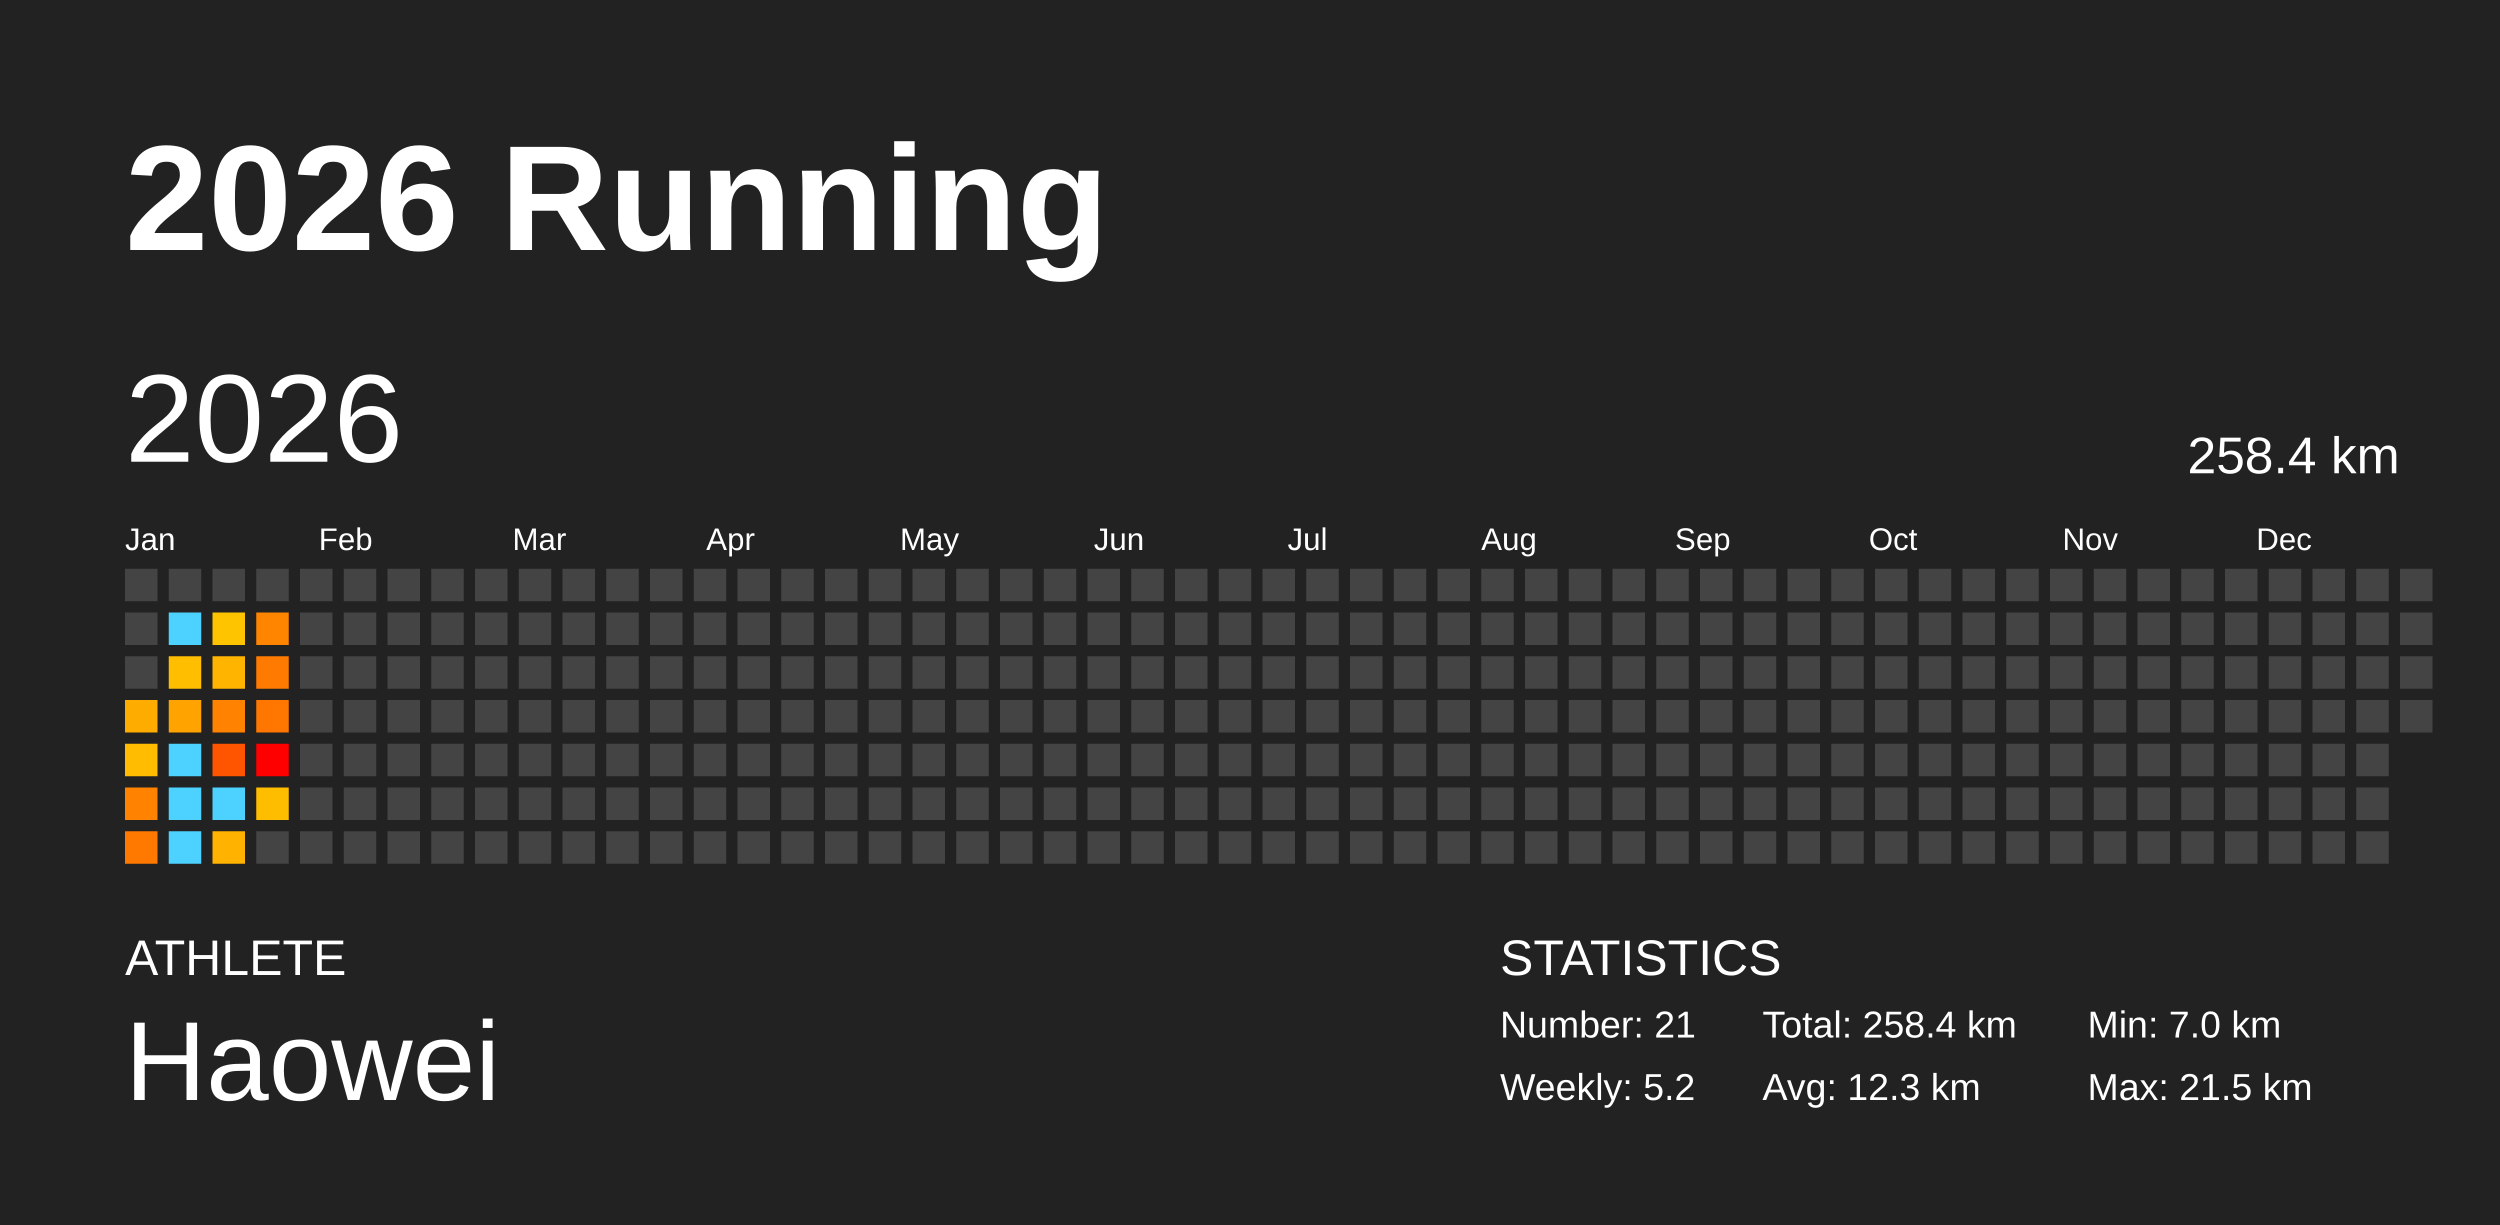
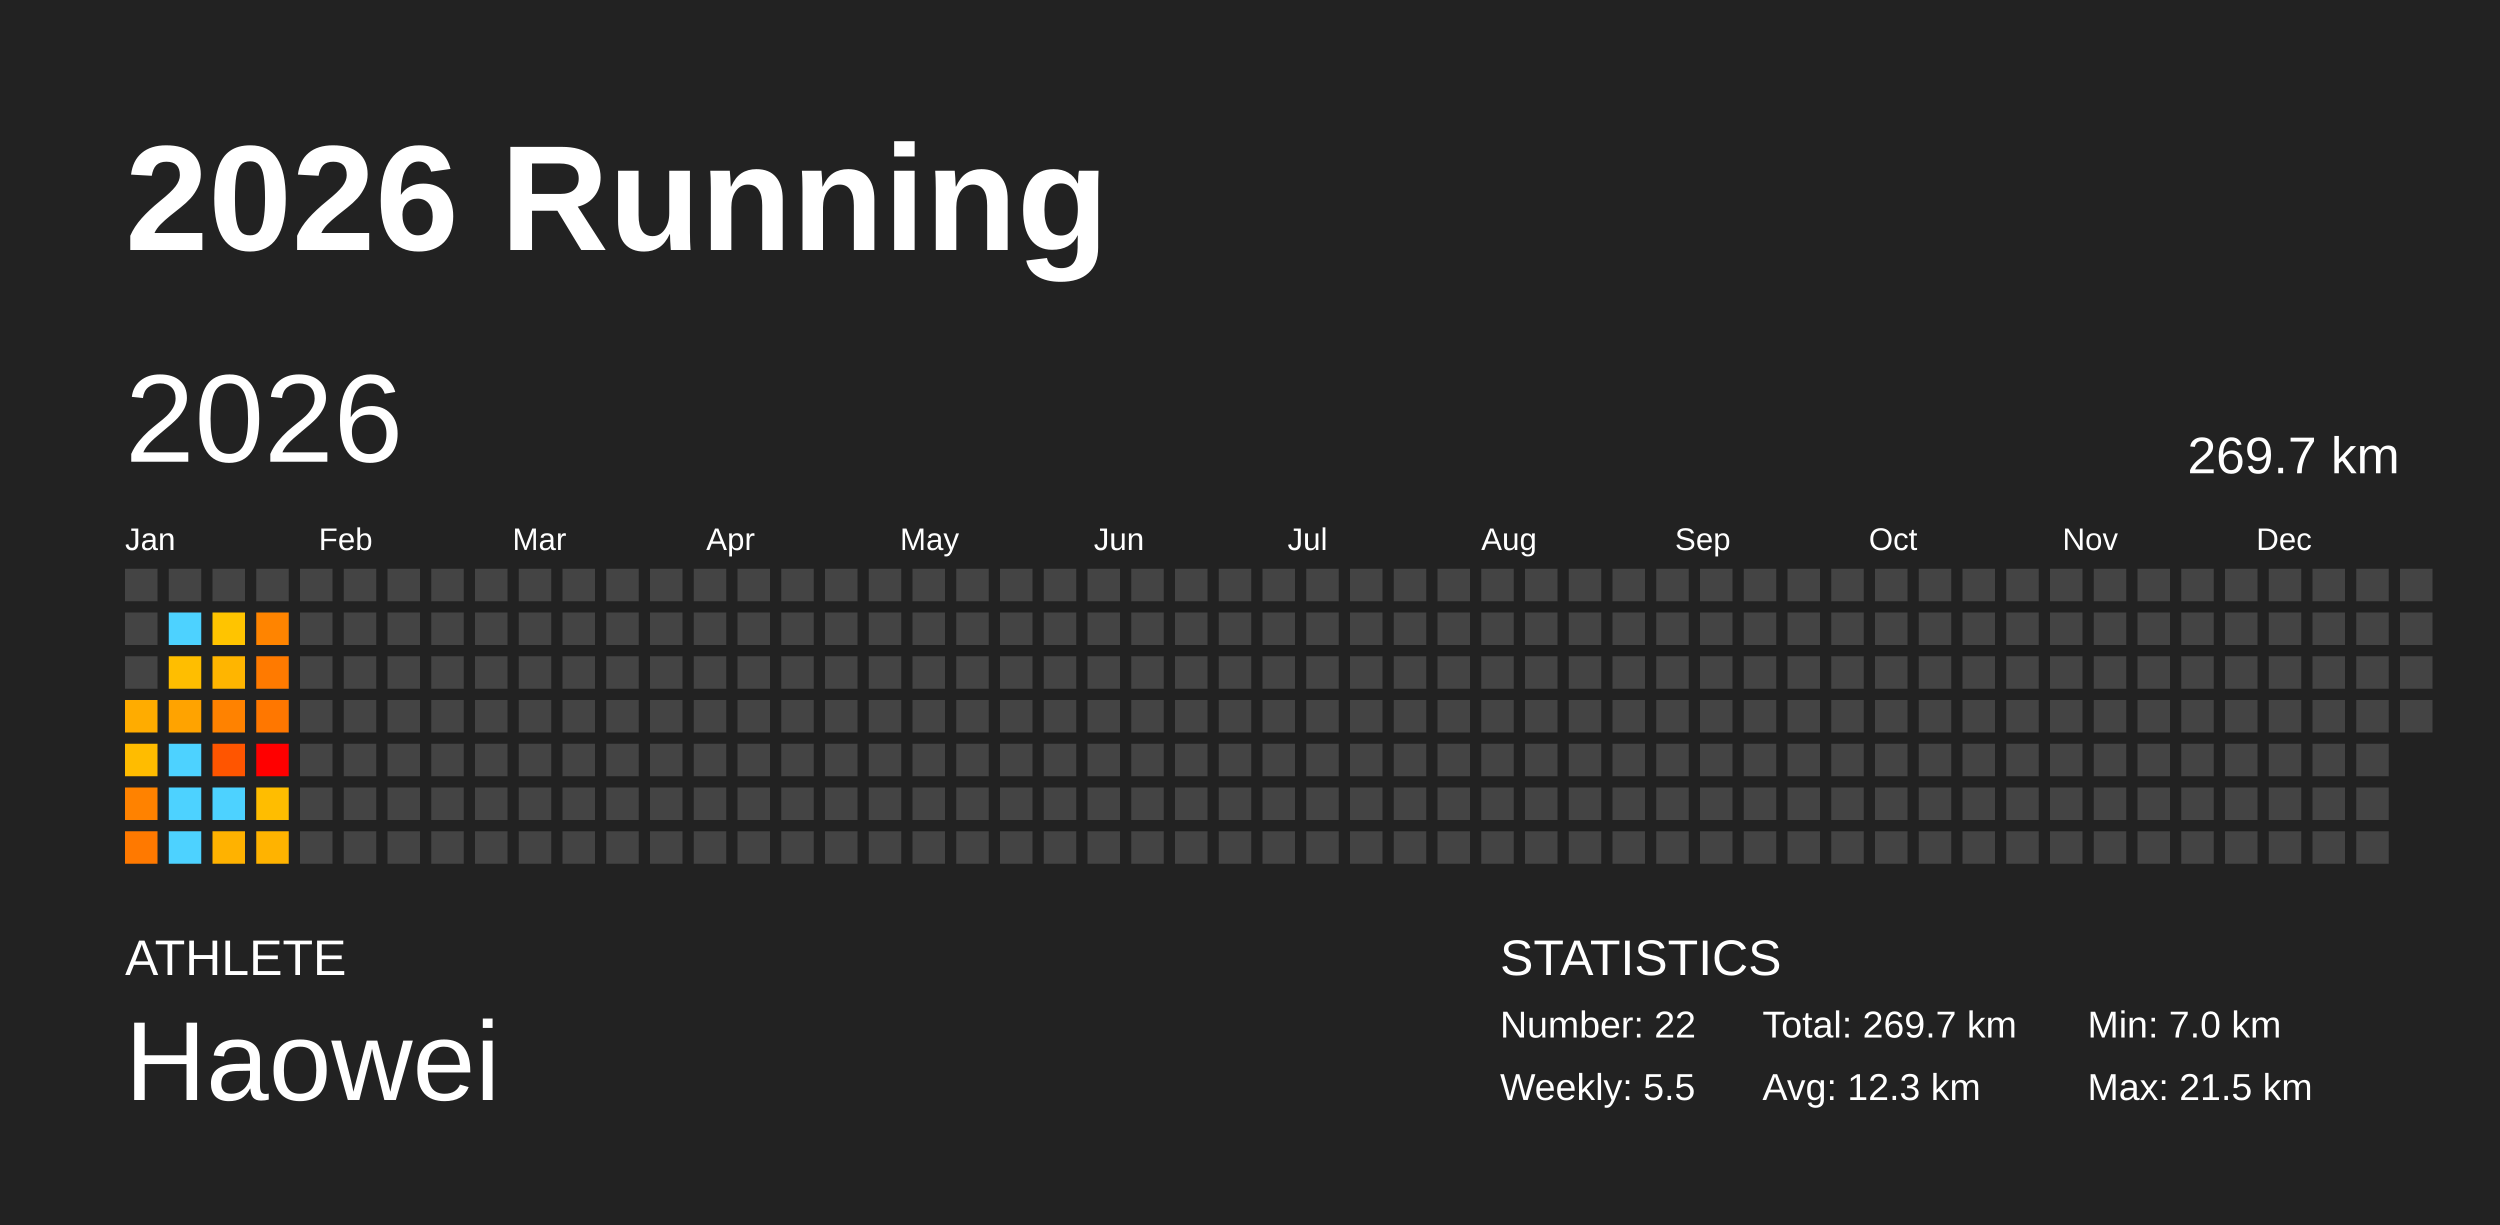
<svg xmlns="http://www.w3.org/2000/svg" baseProfile="full" height="98mm" version="1.1" viewBox="0,0,200,98" width="200mm">
  <defs />
  <rect fill="#222222" height="98" width="200" x="0" y="0" />
  <text fill="#FFFFFF" style="font-size:12px; font-family:Arial; font-weight:bold;" x="10" y="20">2026 Running</text>
  <text fill="#FFFFFF" style="font-size:4px; font-family:Arial" x="10" y="78">ATHLETE</text>
  <text fill="#FFFFFF" style="font-size:9px; font-family:Arial" x="10" y="88">Haowei</text>
  <text fill="#FFFFFF" style="font-size:4px; font-family:Arial" x="120" y="78">STATISTICS</text>
-   <text fill="#FFFFFF" style="font-size:3px; font-family:Arial" x="120" y="83">Number: 21</text>
-   <text fill="#FFFFFF" style="font-size:3px; font-family:Arial" x="120" y="88">Weekly: 5.2</text>
-   <text fill="#FFFFFF" style="font-size:3px; font-family:Arial" x="141" y="83">Total: 258.4 km</text>
+   <text fill="#FFFFFF" style="font-size:3px; font-family:Arial" x="120" y="83">Number: 22</text>
+   <text fill="#FFFFFF" style="font-size:3px; font-family:Arial" x="120" y="88">Weekly: 5.5</text>
+   <text fill="#FFFFFF" style="font-size:3px; font-family:Arial" x="141" y="83">Total: 269.7 km</text>
  <text fill="#FFFFFF" style="font-size:3px; font-family:Arial" x="141" y="88">Avg: 12.3 km</text>
  <text fill="#FFFFFF" style="font-size:3px; font-family:Arial" x="167" y="83">Min: 7.0 km</text>
  <text fill="#FFFFFF" style="font-size:3px; font-family:Arial" x="167" y="88">Max: 21.5 km</text>
  <text dominant-baseline="hanging" fill="#FFFFFF" style="font-size:10.0px; font-family:Arial;" x="10" y="30">2026</text>
-   <text dominant-baseline="hanging" fill="#FFFFFF" style="font-size:4.125px; font-family:Arial;" x="175" y="35">258.4 km</text>
+   <text dominant-baseline="hanging" fill="#FFFFFF" style="font-size:4.125px; font-family:Arial;" x="175" y="35">269.7 km</text>
  <text fill="#FFFFFF" style="font-size:2.5px; font-family:Arial" x="10.0" y="44">Jan</text>
  <text fill="#FFFFFF" style="font-size:2.5px; font-family:Arial" x="25.5" y="44">Feb</text>
  <text fill="#FFFFFF" style="font-size:2.5px; font-family:Arial" x="41.0" y="44">Mar</text>
  <text fill="#FFFFFF" style="font-size:2.5px; font-family:Arial" x="56.5" y="44">Apr</text>
  <text fill="#FFFFFF" style="font-size:2.5px; font-family:Arial" x="72.0" y="44">May</text>
  <text fill="#FFFFFF" style="font-size:2.5px; font-family:Arial" x="87.5" y="44">Jun</text>
  <text fill="#FFFFFF" style="font-size:2.5px; font-family:Arial" x="103.0" y="44">Jul</text>
  <text fill="#FFFFFF" style="font-size:2.5px; font-family:Arial" x="118.5" y="44">Aug</text>
  <text fill="#FFFFFF" style="font-size:2.5px; font-family:Arial" x="134.0" y="44">Sep</text>
  <text fill="#FFFFFF" style="font-size:2.5px; font-family:Arial" x="149.5" y="44">Oct</text>
  <text fill="#FFFFFF" style="font-size:2.5px; font-family:Arial" x="165.0" y="44">Nov</text>
  <text fill="#FFFFFF" style="font-size:2.5px; font-family:Arial" x="180.5" y="44">Dec</text>
  <rect fill="#444444" height="2.6" width="2.6" x="10.0" y="45.5" />
  <rect fill="#444444" height="2.6" width="2.6" x="10.0" y="49.0" />
  <rect fill="#444444" height="2.6" width="2.6" x="10.0" y="52.5" />
  <rect fill="#ffac00" height="2.6" width="2.6" x="10.0" y="56.0" />
  <rect fill="#ffbc00" height="2.6" width="2.6" x="10.0" y="59.5" />
  <rect fill="#ff8200" height="2.6" width="2.6" x="10.0" y="63.0" />
  <rect fill="#ff7900" height="2.6" width="2.6" x="10.0" y="66.5" />
  <rect fill="#444444" height="2.6" width="2.6" x="13.5" y="45.5" />
  <rect fill="#4dd2ff" height="2.6" width="2.6" x="13.5" y="49.0" />
  <rect fill="#ffbe00" height="2.6" width="2.6" x="13.5" y="52.5" />
  <rect fill="#ffa300" height="2.6" width="2.6" x="13.5" y="56.0" />
  <rect fill="#4dd2ff" height="2.6" width="2.6" x="13.5" y="59.5" />
  <rect fill="#4dd2ff" height="2.6" width="2.6" x="13.5" y="63.0" />
  <rect fill="#4dd2ff" height="2.6" width="2.6" x="13.5" y="66.5" />
  <rect fill="#444444" height="2.6" width="2.6" x="17.0" y="45.5" />
  <rect fill="#ffc400" height="2.6" width="2.6" x="17.0" y="49.0" />
  <rect fill="#ffb500" height="2.6" width="2.6" x="17.0" y="52.5" />
  <rect fill="#ff8200" height="2.6" width="2.6" x="17.0" y="56.0" />
  <rect fill="#ff5500" height="2.6" width="2.6" x="17.0" y="59.5" />
  <rect fill="#4dd2ff" height="2.6" width="2.6" x="17.0" y="63.0" />
  <rect fill="#ffb200" height="2.6" width="2.6" x="17.0" y="66.5" />
  <rect fill="#444444" height="2.6" width="2.6" x="20.5" y="45.5" />
  <rect fill="#ff8400" height="2.6" width="2.6" x="20.5" y="49.0" />
  <rect fill="#ff7a00" height="2.6" width="2.6" x="20.5" y="52.5" />
  <rect fill="#ff7700" height="2.6" width="2.6" x="20.5" y="56.0" />
  <rect fill="red" height="2.6" width="2.6" x="20.5" y="59.5" />
  <rect fill="#ffbd00" height="2.6" width="2.6" x="20.5" y="63.0" />
-   <rect fill="#444444" height="2.6" width="2.6" x="20.5" y="66.5" />
+   <rect fill="#ffb300" height="2.6" width="2.6" x="20.5" y="66.5" />
  <rect fill="#444444" height="2.6" width="2.6" x="24.0" y="45.5" />
  <rect fill="#444444" height="2.6" width="2.6" x="24.0" y="49.0" />
  <rect fill="#444444" height="2.6" width="2.6" x="24.0" y="52.5" />
  <rect fill="#444444" height="2.6" width="2.6" x="24.0" y="56.0" />
  <rect fill="#444444" height="2.6" width="2.6" x="24.0" y="59.5" />
  <rect fill="#444444" height="2.6" width="2.6" x="24.0" y="63.0" />
  <rect fill="#444444" height="2.6" width="2.6" x="24.0" y="66.5" />
  <rect fill="#444444" height="2.6" width="2.6" x="27.5" y="45.5" />
  <rect fill="#444444" height="2.6" width="2.6" x="27.5" y="49.0" />
  <rect fill="#444444" height="2.6" width="2.6" x="27.5" y="52.5" />
  <rect fill="#444444" height="2.6" width="2.6" x="27.5" y="56.0" />
  <rect fill="#444444" height="2.6" width="2.6" x="27.5" y="59.5" />
  <rect fill="#444444" height="2.6" width="2.6" x="27.5" y="63.0" />
  <rect fill="#444444" height="2.6" width="2.6" x="27.5" y="66.5" />
  <rect fill="#444444" height="2.6" width="2.6" x="31.0" y="45.5" />
  <rect fill="#444444" height="2.6" width="2.6" x="31.0" y="49.0" />
  <rect fill="#444444" height="2.6" width="2.6" x="31.0" y="52.5" />
  <rect fill="#444444" height="2.6" width="2.6" x="31.0" y="56.0" />
  <rect fill="#444444" height="2.6" width="2.6" x="31.0" y="59.5" />
  <rect fill="#444444" height="2.6" width="2.6" x="31.0" y="63.0" />
  <rect fill="#444444" height="2.6" width="2.6" x="31.0" y="66.5" />
  <rect fill="#444444" height="2.6" width="2.6" x="34.5" y="45.5" />
  <rect fill="#444444" height="2.6" width="2.6" x="34.5" y="49.0" />
  <rect fill="#444444" height="2.6" width="2.6" x="34.5" y="52.5" />
  <rect fill="#444444" height="2.6" width="2.6" x="34.5" y="56.0" />
  <rect fill="#444444" height="2.6" width="2.6" x="34.5" y="59.5" />
  <rect fill="#444444" height="2.6" width="2.6" x="34.5" y="63.0" />
  <rect fill="#444444" height="2.6" width="2.6" x="34.5" y="66.5" />
  <rect fill="#444444" height="2.6" width="2.6" x="38.0" y="45.5" />
  <rect fill="#444444" height="2.6" width="2.6" x="38.0" y="49.0" />
  <rect fill="#444444" height="2.6" width="2.6" x="38.0" y="52.5" />
  <rect fill="#444444" height="2.6" width="2.6" x="38.0" y="56.0" />
  <rect fill="#444444" height="2.6" width="2.6" x="38.0" y="59.5" />
  <rect fill="#444444" height="2.6" width="2.6" x="38.0" y="63.0" />
  <rect fill="#444444" height="2.6" width="2.6" x="38.0" y="66.5" />
  <rect fill="#444444" height="2.6" width="2.6" x="41.5" y="45.5" />
  <rect fill="#444444" height="2.6" width="2.6" x="41.5" y="49.0" />
  <rect fill="#444444" height="2.6" width="2.6" x="41.5" y="52.5" />
  <rect fill="#444444" height="2.6" width="2.6" x="41.5" y="56.0" />
  <rect fill="#444444" height="2.6" width="2.6" x="41.5" y="59.5" />
  <rect fill="#444444" height="2.6" width="2.6" x="41.5" y="63.0" />
  <rect fill="#444444" height="2.6" width="2.6" x="41.5" y="66.5" />
  <rect fill="#444444" height="2.6" width="2.6" x="45.0" y="45.5" />
  <rect fill="#444444" height="2.6" width="2.6" x="45.0" y="49.0" />
  <rect fill="#444444" height="2.6" width="2.6" x="45.0" y="52.5" />
  <rect fill="#444444" height="2.6" width="2.6" x="45.0" y="56.0" />
  <rect fill="#444444" height="2.6" width="2.6" x="45.0" y="59.5" />
  <rect fill="#444444" height="2.6" width="2.6" x="45.0" y="63.0" />
  <rect fill="#444444" height="2.6" width="2.6" x="45.0" y="66.5" />
  <rect fill="#444444" height="2.6" width="2.6" x="48.5" y="45.5" />
  <rect fill="#444444" height="2.6" width="2.6" x="48.5" y="49.0" />
  <rect fill="#444444" height="2.6" width="2.6" x="48.5" y="52.5" />
  <rect fill="#444444" height="2.6" width="2.6" x="48.5" y="56.0" />
  <rect fill="#444444" height="2.6" width="2.6" x="48.5" y="59.5" />
  <rect fill="#444444" height="2.6" width="2.6" x="48.5" y="63.0" />
  <rect fill="#444444" height="2.6" width="2.6" x="48.5" y="66.5" />
  <rect fill="#444444" height="2.6" width="2.6" x="52.0" y="45.5" />
  <rect fill="#444444" height="2.6" width="2.6" x="52.0" y="49.0" />
  <rect fill="#444444" height="2.6" width="2.6" x="52.0" y="52.5" />
  <rect fill="#444444" height="2.6" width="2.6" x="52.0" y="56.0" />
  <rect fill="#444444" height="2.6" width="2.6" x="52.0" y="59.5" />
  <rect fill="#444444" height="2.6" width="2.6" x="52.0" y="63.0" />
  <rect fill="#444444" height="2.6" width="2.6" x="52.0" y="66.5" />
  <rect fill="#444444" height="2.6" width="2.6" x="55.5" y="45.5" />
  <rect fill="#444444" height="2.6" width="2.6" x="55.5" y="49.0" />
  <rect fill="#444444" height="2.6" width="2.6" x="55.5" y="52.5" />
  <rect fill="#444444" height="2.6" width="2.6" x="55.5" y="56.0" />
  <rect fill="#444444" height="2.6" width="2.6" x="55.5" y="59.5" />
  <rect fill="#444444" height="2.6" width="2.6" x="55.5" y="63.0" />
  <rect fill="#444444" height="2.6" width="2.6" x="55.5" y="66.5" />
  <rect fill="#444444" height="2.6" width="2.6" x="59.0" y="45.5" />
  <rect fill="#444444" height="2.6" width="2.6" x="59.0" y="49.0" />
  <rect fill="#444444" height="2.6" width="2.6" x="59.0" y="52.5" />
  <rect fill="#444444" height="2.6" width="2.6" x="59.0" y="56.0" />
  <rect fill="#444444" height="2.6" width="2.6" x="59.0" y="59.5" />
  <rect fill="#444444" height="2.6" width="2.6" x="59.0" y="63.0" />
  <rect fill="#444444" height="2.6" width="2.6" x="59.0" y="66.5" />
  <rect fill="#444444" height="2.6" width="2.6" x="62.5" y="45.5" />
  <rect fill="#444444" height="2.6" width="2.6" x="62.5" y="49.0" />
  <rect fill="#444444" height="2.6" width="2.6" x="62.5" y="52.5" />
  <rect fill="#444444" height="2.6" width="2.6" x="62.5" y="56.0" />
  <rect fill="#444444" height="2.6" width="2.6" x="62.5" y="59.5" />
  <rect fill="#444444" height="2.6" width="2.6" x="62.5" y="63.0" />
  <rect fill="#444444" height="2.6" width="2.6" x="62.5" y="66.5" />
  <rect fill="#444444" height="2.6" width="2.6" x="66.0" y="45.5" />
  <rect fill="#444444" height="2.6" width="2.6" x="66.0" y="49.0" />
  <rect fill="#444444" height="2.6" width="2.6" x="66.0" y="52.5" />
  <rect fill="#444444" height="2.6" width="2.6" x="66.0" y="56.0" />
  <rect fill="#444444" height="2.6" width="2.6" x="66.0" y="59.5" />
  <rect fill="#444444" height="2.6" width="2.6" x="66.0" y="63.0" />
  <rect fill="#444444" height="2.6" width="2.6" x="66.0" y="66.5" />
  <rect fill="#444444" height="2.6" width="2.6" x="69.5" y="45.5" />
  <rect fill="#444444" height="2.6" width="2.6" x="69.5" y="49.0" />
  <rect fill="#444444" height="2.6" width="2.6" x="69.5" y="52.5" />
  <rect fill="#444444" height="2.6" width="2.6" x="69.5" y="56.0" />
  <rect fill="#444444" height="2.6" width="2.6" x="69.5" y="59.5" />
  <rect fill="#444444" height="2.6" width="2.6" x="69.5" y="63.0" />
  <rect fill="#444444" height="2.6" width="2.6" x="69.5" y="66.5" />
  <rect fill="#444444" height="2.6" width="2.6" x="73.0" y="45.5" />
  <rect fill="#444444" height="2.6" width="2.6" x="73.0" y="49.0" />
  <rect fill="#444444" height="2.6" width="2.6" x="73.0" y="52.5" />
  <rect fill="#444444" height="2.6" width="2.6" x="73.0" y="56.0" />
  <rect fill="#444444" height="2.6" width="2.6" x="73.0" y="59.5" />
  <rect fill="#444444" height="2.6" width="2.6" x="73.0" y="63.0" />
  <rect fill="#444444" height="2.6" width="2.6" x="73.0" y="66.5" />
  <rect fill="#444444" height="2.6" width="2.6" x="76.5" y="45.5" />
  <rect fill="#444444" height="2.6" width="2.6" x="76.5" y="49.0" />
  <rect fill="#444444" height="2.6" width="2.6" x="76.5" y="52.5" />
  <rect fill="#444444" height="2.6" width="2.6" x="76.5" y="56.0" />
  <rect fill="#444444" height="2.6" width="2.6" x="76.5" y="59.5" />
  <rect fill="#444444" height="2.6" width="2.6" x="76.5" y="63.0" />
  <rect fill="#444444" height="2.6" width="2.6" x="76.5" y="66.5" />
  <rect fill="#444444" height="2.6" width="2.6" x="80.0" y="45.5" />
  <rect fill="#444444" height="2.6" width="2.6" x="80.0" y="49.0" />
  <rect fill="#444444" height="2.6" width="2.6" x="80.0" y="52.5" />
  <rect fill="#444444" height="2.6" width="2.6" x="80.0" y="56.0" />
  <rect fill="#444444" height="2.6" width="2.6" x="80.0" y="59.5" />
  <rect fill="#444444" height="2.6" width="2.6" x="80.0" y="63.0" />
  <rect fill="#444444" height="2.6" width="2.6" x="80.0" y="66.5" />
  <rect fill="#444444" height="2.6" width="2.6" x="83.5" y="45.5" />
  <rect fill="#444444" height="2.6" width="2.6" x="83.5" y="49.0" />
  <rect fill="#444444" height="2.6" width="2.6" x="83.5" y="52.5" />
  <rect fill="#444444" height="2.6" width="2.6" x="83.5" y="56.0" />
  <rect fill="#444444" height="2.6" width="2.6" x="83.5" y="59.5" />
  <rect fill="#444444" height="2.6" width="2.6" x="83.5" y="63.0" />
  <rect fill="#444444" height="2.6" width="2.6" x="83.5" y="66.5" />
  <rect fill="#444444" height="2.6" width="2.6" x="87.0" y="45.5" />
  <rect fill="#444444" height="2.6" width="2.6" x="87.0" y="49.0" />
  <rect fill="#444444" height="2.6" width="2.6" x="87.0" y="52.5" />
  <rect fill="#444444" height="2.6" width="2.6" x="87.0" y="56.0" />
  <rect fill="#444444" height="2.6" width="2.6" x="87.0" y="59.5" />
  <rect fill="#444444" height="2.6" width="2.6" x="87.0" y="63.0" />
  <rect fill="#444444" height="2.6" width="2.6" x="87.0" y="66.5" />
  <rect fill="#444444" height="2.6" width="2.6" x="90.5" y="45.5" />
  <rect fill="#444444" height="2.6" width="2.6" x="90.5" y="49.0" />
  <rect fill="#444444" height="2.6" width="2.6" x="90.5" y="52.5" />
  <rect fill="#444444" height="2.6" width="2.6" x="90.5" y="56.0" />
  <rect fill="#444444" height="2.6" width="2.6" x="90.5" y="59.5" />
  <rect fill="#444444" height="2.6" width="2.6" x="90.5" y="63.0" />
  <rect fill="#444444" height="2.6" width="2.6" x="90.5" y="66.5" />
  <rect fill="#444444" height="2.6" width="2.6" x="94.0" y="45.5" />
  <rect fill="#444444" height="2.6" width="2.6" x="94.0" y="49.0" />
  <rect fill="#444444" height="2.6" width="2.6" x="94.0" y="52.5" />
  <rect fill="#444444" height="2.6" width="2.6" x="94.0" y="56.0" />
  <rect fill="#444444" height="2.6" width="2.6" x="94.0" y="59.5" />
  <rect fill="#444444" height="2.6" width="2.6" x="94.0" y="63.0" />
  <rect fill="#444444" height="2.6" width="2.6" x="94.0" y="66.5" />
  <rect fill="#444444" height="2.6" width="2.6" x="97.5" y="45.5" />
  <rect fill="#444444" height="2.6" width="2.6" x="97.5" y="49.0" />
  <rect fill="#444444" height="2.6" width="2.6" x="97.5" y="52.5" />
  <rect fill="#444444" height="2.6" width="2.6" x="97.5" y="56.0" />
  <rect fill="#444444" height="2.6" width="2.6" x="97.5" y="59.5" />
  <rect fill="#444444" height="2.6" width="2.6" x="97.5" y="63.0" />
  <rect fill="#444444" height="2.6" width="2.6" x="97.5" y="66.5" />
  <rect fill="#444444" height="2.6" width="2.6" x="101.0" y="45.5" />
  <rect fill="#444444" height="2.6" width="2.6" x="101.0" y="49.0" />
  <rect fill="#444444" height="2.6" width="2.6" x="101.0" y="52.5" />
  <rect fill="#444444" height="2.6" width="2.6" x="101.0" y="56.0" />
  <rect fill="#444444" height="2.6" width="2.6" x="101.0" y="59.5" />
  <rect fill="#444444" height="2.6" width="2.6" x="101.0" y="63.0" />
  <rect fill="#444444" height="2.6" width="2.6" x="101.0" y="66.5" />
  <rect fill="#444444" height="2.6" width="2.6" x="104.5" y="45.5" />
  <rect fill="#444444" height="2.6" width="2.6" x="104.5" y="49.0" />
  <rect fill="#444444" height="2.6" width="2.6" x="104.5" y="52.5" />
  <rect fill="#444444" height="2.6" width="2.6" x="104.5" y="56.0" />
  <rect fill="#444444" height="2.6" width="2.6" x="104.5" y="59.5" />
  <rect fill="#444444" height="2.6" width="2.6" x="104.5" y="63.0" />
  <rect fill="#444444" height="2.6" width="2.6" x="104.5" y="66.5" />
  <rect fill="#444444" height="2.6" width="2.6" x="108.0" y="45.5" />
  <rect fill="#444444" height="2.6" width="2.6" x="108.0" y="49.0" />
  <rect fill="#444444" height="2.6" width="2.6" x="108.0" y="52.5" />
  <rect fill="#444444" height="2.6" width="2.6" x="108.0" y="56.0" />
  <rect fill="#444444" height="2.6" width="2.6" x="108.0" y="59.5" />
  <rect fill="#444444" height="2.6" width="2.6" x="108.0" y="63.0" />
  <rect fill="#444444" height="2.6" width="2.6" x="108.0" y="66.5" />
  <rect fill="#444444" height="2.6" width="2.6" x="111.5" y="45.5" />
  <rect fill="#444444" height="2.6" width="2.6" x="111.5" y="49.0" />
  <rect fill="#444444" height="2.6" width="2.6" x="111.5" y="52.5" />
  <rect fill="#444444" height="2.6" width="2.6" x="111.5" y="56.0" />
  <rect fill="#444444" height="2.6" width="2.6" x="111.5" y="59.5" />
  <rect fill="#444444" height="2.6" width="2.6" x="111.5" y="63.0" />
  <rect fill="#444444" height="2.6" width="2.6" x="111.5" y="66.5" />
  <rect fill="#444444" height="2.6" width="2.6" x="115.0" y="45.5" />
  <rect fill="#444444" height="2.6" width="2.6" x="115.0" y="49.0" />
  <rect fill="#444444" height="2.6" width="2.6" x="115.0" y="52.5" />
  <rect fill="#444444" height="2.6" width="2.6" x="115.0" y="56.0" />
  <rect fill="#444444" height="2.6" width="2.6" x="115.0" y="59.5" />
  <rect fill="#444444" height="2.6" width="2.6" x="115.0" y="63.0" />
  <rect fill="#444444" height="2.6" width="2.6" x="115.0" y="66.5" />
  <rect fill="#444444" height="2.6" width="2.6" x="118.5" y="45.5" />
  <rect fill="#444444" height="2.6" width="2.6" x="118.5" y="49.0" />
  <rect fill="#444444" height="2.6" width="2.6" x="118.5" y="52.5" />
  <rect fill="#444444" height="2.6" width="2.6" x="118.5" y="56.0" />
  <rect fill="#444444" height="2.6" width="2.6" x="118.5" y="59.5" />
  <rect fill="#444444" height="2.6" width="2.6" x="118.5" y="63.0" />
  <rect fill="#444444" height="2.6" width="2.6" x="118.5" y="66.5" />
  <rect fill="#444444" height="2.6" width="2.6" x="122.0" y="45.5" />
  <rect fill="#444444" height="2.6" width="2.6" x="122.0" y="49.0" />
  <rect fill="#444444" height="2.6" width="2.6" x="122.0" y="52.5" />
  <rect fill="#444444" height="2.6" width="2.6" x="122.0" y="56.0" />
  <rect fill="#444444" height="2.6" width="2.6" x="122.0" y="59.5" />
  <rect fill="#444444" height="2.6" width="2.6" x="122.0" y="63.0" />
  <rect fill="#444444" height="2.6" width="2.6" x="122.0" y="66.5" />
  <rect fill="#444444" height="2.6" width="2.6" x="125.5" y="45.5" />
  <rect fill="#444444" height="2.6" width="2.6" x="125.5" y="49.0" />
  <rect fill="#444444" height="2.6" width="2.6" x="125.5" y="52.5" />
  <rect fill="#444444" height="2.6" width="2.6" x="125.5" y="56.0" />
  <rect fill="#444444" height="2.6" width="2.6" x="125.5" y="59.5" />
  <rect fill="#444444" height="2.6" width="2.6" x="125.5" y="63.0" />
  <rect fill="#444444" height="2.6" width="2.6" x="125.5" y="66.5" />
  <rect fill="#444444" height="2.6" width="2.6" x="129.0" y="45.5" />
  <rect fill="#444444" height="2.6" width="2.6" x="129.0" y="49.0" />
  <rect fill="#444444" height="2.6" width="2.6" x="129.0" y="52.5" />
  <rect fill="#444444" height="2.6" width="2.6" x="129.0" y="56.0" />
  <rect fill="#444444" height="2.6" width="2.6" x="129.0" y="59.5" />
  <rect fill="#444444" height="2.6" width="2.6" x="129.0" y="63.0" />
  <rect fill="#444444" height="2.6" width="2.6" x="129.0" y="66.5" />
  <rect fill="#444444" height="2.6" width="2.6" x="132.5" y="45.5" />
  <rect fill="#444444" height="2.6" width="2.6" x="132.5" y="49.0" />
  <rect fill="#444444" height="2.6" width="2.6" x="132.5" y="52.5" />
  <rect fill="#444444" height="2.6" width="2.6" x="132.5" y="56.0" />
  <rect fill="#444444" height="2.6" width="2.6" x="132.5" y="59.5" />
  <rect fill="#444444" height="2.6" width="2.6" x="132.5" y="63.0" />
  <rect fill="#444444" height="2.6" width="2.6" x="132.5" y="66.5" />
  <rect fill="#444444" height="2.6" width="2.6" x="136.0" y="45.5" />
  <rect fill="#444444" height="2.6" width="2.6" x="136.0" y="49.0" />
  <rect fill="#444444" height="2.6" width="2.6" x="136.0" y="52.5" />
  <rect fill="#444444" height="2.6" width="2.6" x="136.0" y="56.0" />
  <rect fill="#444444" height="2.6" width="2.6" x="136.0" y="59.5" />
  <rect fill="#444444" height="2.6" width="2.6" x="136.0" y="63.0" />
  <rect fill="#444444" height="2.6" width="2.6" x="136.0" y="66.5" />
  <rect fill="#444444" height="2.6" width="2.6" x="139.5" y="45.5" />
  <rect fill="#444444" height="2.6" width="2.6" x="139.5" y="49.0" />
  <rect fill="#444444" height="2.6" width="2.6" x="139.5" y="52.5" />
  <rect fill="#444444" height="2.6" width="2.6" x="139.5" y="56.0" />
  <rect fill="#444444" height="2.6" width="2.6" x="139.5" y="59.5" />
  <rect fill="#444444" height="2.6" width="2.6" x="139.5" y="63.0" />
  <rect fill="#444444" height="2.6" width="2.6" x="139.5" y="66.5" />
  <rect fill="#444444" height="2.6" width="2.6" x="143.0" y="45.5" />
  <rect fill="#444444" height="2.6" width="2.6" x="143.0" y="49.0" />
  <rect fill="#444444" height="2.6" width="2.6" x="143.0" y="52.5" />
  <rect fill="#444444" height="2.6" width="2.6" x="143.0" y="56.0" />
  <rect fill="#444444" height="2.6" width="2.6" x="143.0" y="59.5" />
  <rect fill="#444444" height="2.6" width="2.6" x="143.0" y="63.0" />
  <rect fill="#444444" height="2.6" width="2.6" x="143.0" y="66.5" />
  <rect fill="#444444" height="2.6" width="2.6" x="146.5" y="45.5" />
  <rect fill="#444444" height="2.6" width="2.6" x="146.5" y="49.0" />
  <rect fill="#444444" height="2.6" width="2.6" x="146.5" y="52.5" />
  <rect fill="#444444" height="2.6" width="2.6" x="146.5" y="56.0" />
  <rect fill="#444444" height="2.6" width="2.6" x="146.5" y="59.5" />
  <rect fill="#444444" height="2.6" width="2.6" x="146.5" y="63.0" />
  <rect fill="#444444" height="2.6" width="2.6" x="146.5" y="66.5" />
  <rect fill="#444444" height="2.6" width="2.6" x="150.0" y="45.5" />
  <rect fill="#444444" height="2.6" width="2.6" x="150.0" y="49.0" />
  <rect fill="#444444" height="2.6" width="2.6" x="150.0" y="52.5" />
  <rect fill="#444444" height="2.6" width="2.6" x="150.0" y="56.0" />
  <rect fill="#444444" height="2.6" width="2.6" x="150.0" y="59.5" />
  <rect fill="#444444" height="2.6" width="2.6" x="150.0" y="63.0" />
  <rect fill="#444444" height="2.6" width="2.6" x="150.0" y="66.5" />
  <rect fill="#444444" height="2.6" width="2.6" x="153.5" y="45.5" />
  <rect fill="#444444" height="2.6" width="2.6" x="153.5" y="49.0" />
  <rect fill="#444444" height="2.6" width="2.6" x="153.5" y="52.5" />
  <rect fill="#444444" height="2.6" width="2.6" x="153.5" y="56.0" />
  <rect fill="#444444" height="2.6" width="2.6" x="153.5" y="59.5" />
  <rect fill="#444444" height="2.6" width="2.6" x="153.5" y="63.0" />
  <rect fill="#444444" height="2.6" width="2.6" x="153.5" y="66.5" />
  <rect fill="#444444" height="2.6" width="2.6" x="157.0" y="45.5" />
  <rect fill="#444444" height="2.6" width="2.6" x="157.0" y="49.0" />
  <rect fill="#444444" height="2.6" width="2.6" x="157.0" y="52.5" />
  <rect fill="#444444" height="2.6" width="2.6" x="157.0" y="56.0" />
  <rect fill="#444444" height="2.6" width="2.6" x="157.0" y="59.5" />
  <rect fill="#444444" height="2.6" width="2.6" x="157.0" y="63.0" />
  <rect fill="#444444" height="2.6" width="2.6" x="157.0" y="66.5" />
  <rect fill="#444444" height="2.6" width="2.6" x="160.5" y="45.5" />
  <rect fill="#444444" height="2.6" width="2.6" x="160.5" y="49.0" />
  <rect fill="#444444" height="2.6" width="2.6" x="160.5" y="52.5" />
  <rect fill="#444444" height="2.6" width="2.6" x="160.5" y="56.0" />
  <rect fill="#444444" height="2.6" width="2.6" x="160.5" y="59.5" />
  <rect fill="#444444" height="2.6" width="2.6" x="160.5" y="63.0" />
  <rect fill="#444444" height="2.6" width="2.6" x="160.5" y="66.5" />
  <rect fill="#444444" height="2.6" width="2.6" x="164.0" y="45.5" />
  <rect fill="#444444" height="2.6" width="2.6" x="164.0" y="49.0" />
  <rect fill="#444444" height="2.6" width="2.6" x="164.0" y="52.5" />
  <rect fill="#444444" height="2.6" width="2.6" x="164.0" y="56.0" />
  <rect fill="#444444" height="2.6" width="2.6" x="164.0" y="59.5" />
  <rect fill="#444444" height="2.6" width="2.6" x="164.0" y="63.0" />
  <rect fill="#444444" height="2.6" width="2.6" x="164.0" y="66.5" />
  <rect fill="#444444" height="2.6" width="2.6" x="167.5" y="45.5" />
  <rect fill="#444444" height="2.6" width="2.6" x="167.5" y="49.0" />
  <rect fill="#444444" height="2.6" width="2.6" x="167.5" y="52.5" />
  <rect fill="#444444" height="2.6" width="2.6" x="167.5" y="56.0" />
  <rect fill="#444444" height="2.6" width="2.6" x="167.5" y="59.5" />
  <rect fill="#444444" height="2.6" width="2.6" x="167.5" y="63.0" />
  <rect fill="#444444" height="2.6" width="2.6" x="167.5" y="66.5" />
  <rect fill="#444444" height="2.6" width="2.6" x="171.0" y="45.5" />
  <rect fill="#444444" height="2.6" width="2.6" x="171.0" y="49.0" />
  <rect fill="#444444" height="2.6" width="2.6" x="171.0" y="52.5" />
  <rect fill="#444444" height="2.6" width="2.6" x="171.0" y="56.0" />
  <rect fill="#444444" height="2.6" width="2.6" x="171.0" y="59.5" />
  <rect fill="#444444" height="2.6" width="2.6" x="171.0" y="63.0" />
  <rect fill="#444444" height="2.6" width="2.6" x="171.0" y="66.5" />
  <rect fill="#444444" height="2.6" width="2.6" x="174.5" y="45.5" />
  <rect fill="#444444" height="2.6" width="2.6" x="174.5" y="49.0" />
  <rect fill="#444444" height="2.6" width="2.6" x="174.5" y="52.5" />
  <rect fill="#444444" height="2.6" width="2.6" x="174.5" y="56.0" />
  <rect fill="#444444" height="2.6" width="2.6" x="174.5" y="59.5" />
  <rect fill="#444444" height="2.6" width="2.6" x="174.5" y="63.0" />
  <rect fill="#444444" height="2.6" width="2.6" x="174.5" y="66.5" />
  <rect fill="#444444" height="2.6" width="2.6" x="178.0" y="45.5" />
  <rect fill="#444444" height="2.6" width="2.6" x="178.0" y="49.0" />
  <rect fill="#444444" height="2.6" width="2.6" x="178.0" y="52.5" />
  <rect fill="#444444" height="2.6" width="2.6" x="178.0" y="56.0" />
  <rect fill="#444444" height="2.6" width="2.6" x="178.0" y="59.5" />
  <rect fill="#444444" height="2.6" width="2.6" x="178.0" y="63.0" />
  <rect fill="#444444" height="2.6" width="2.6" x="178.0" y="66.5" />
  <rect fill="#444444" height="2.6" width="2.6" x="181.5" y="45.5" />
  <rect fill="#444444" height="2.6" width="2.6" x="181.5" y="49.0" />
  <rect fill="#444444" height="2.6" width="2.6" x="181.5" y="52.5" />
  <rect fill="#444444" height="2.6" width="2.6" x="181.5" y="56.0" />
  <rect fill="#444444" height="2.6" width="2.6" x="181.5" y="59.5" />
  <rect fill="#444444" height="2.6" width="2.6" x="181.5" y="63.0" />
  <rect fill="#444444" height="2.6" width="2.6" x="181.5" y="66.5" />
  <rect fill="#444444" height="2.6" width="2.6" x="185.0" y="45.5" />
  <rect fill="#444444" height="2.6" width="2.6" x="185.0" y="49.0" />
  <rect fill="#444444" height="2.6" width="2.6" x="185.0" y="52.5" />
  <rect fill="#444444" height="2.6" width="2.6" x="185.0" y="56.0" />
  <rect fill="#444444" height="2.6" width="2.6" x="185.0" y="59.5" />
  <rect fill="#444444" height="2.6" width="2.6" x="185.0" y="63.0" />
  <rect fill="#444444" height="2.6" width="2.6" x="185.0" y="66.5" />
  <rect fill="#444444" height="2.6" width="2.6" x="188.5" y="45.5" />
  <rect fill="#444444" height="2.6" width="2.6" x="188.5" y="49.0" />
  <rect fill="#444444" height="2.6" width="2.6" x="188.5" y="52.5" />
  <rect fill="#444444" height="2.6" width="2.6" x="188.5" y="56.0" />
  <rect fill="#444444" height="2.6" width="2.6" x="188.5" y="59.5" />
  <rect fill="#444444" height="2.6" width="2.6" x="188.5" y="63.0" />
  <rect fill="#444444" height="2.6" width="2.6" x="188.5" y="66.5" />
  <rect fill="#444444" height="2.6" width="2.6" x="192.0" y="45.5" />
  <rect fill="#444444" height="2.6" width="2.6" x="192.0" y="49.0" />
  <rect fill="#444444" height="2.6" width="2.6" x="192.0" y="52.5" />
  <rect fill="#444444" height="2.6" width="2.6" x="192.0" y="56.0" />
</svg>
